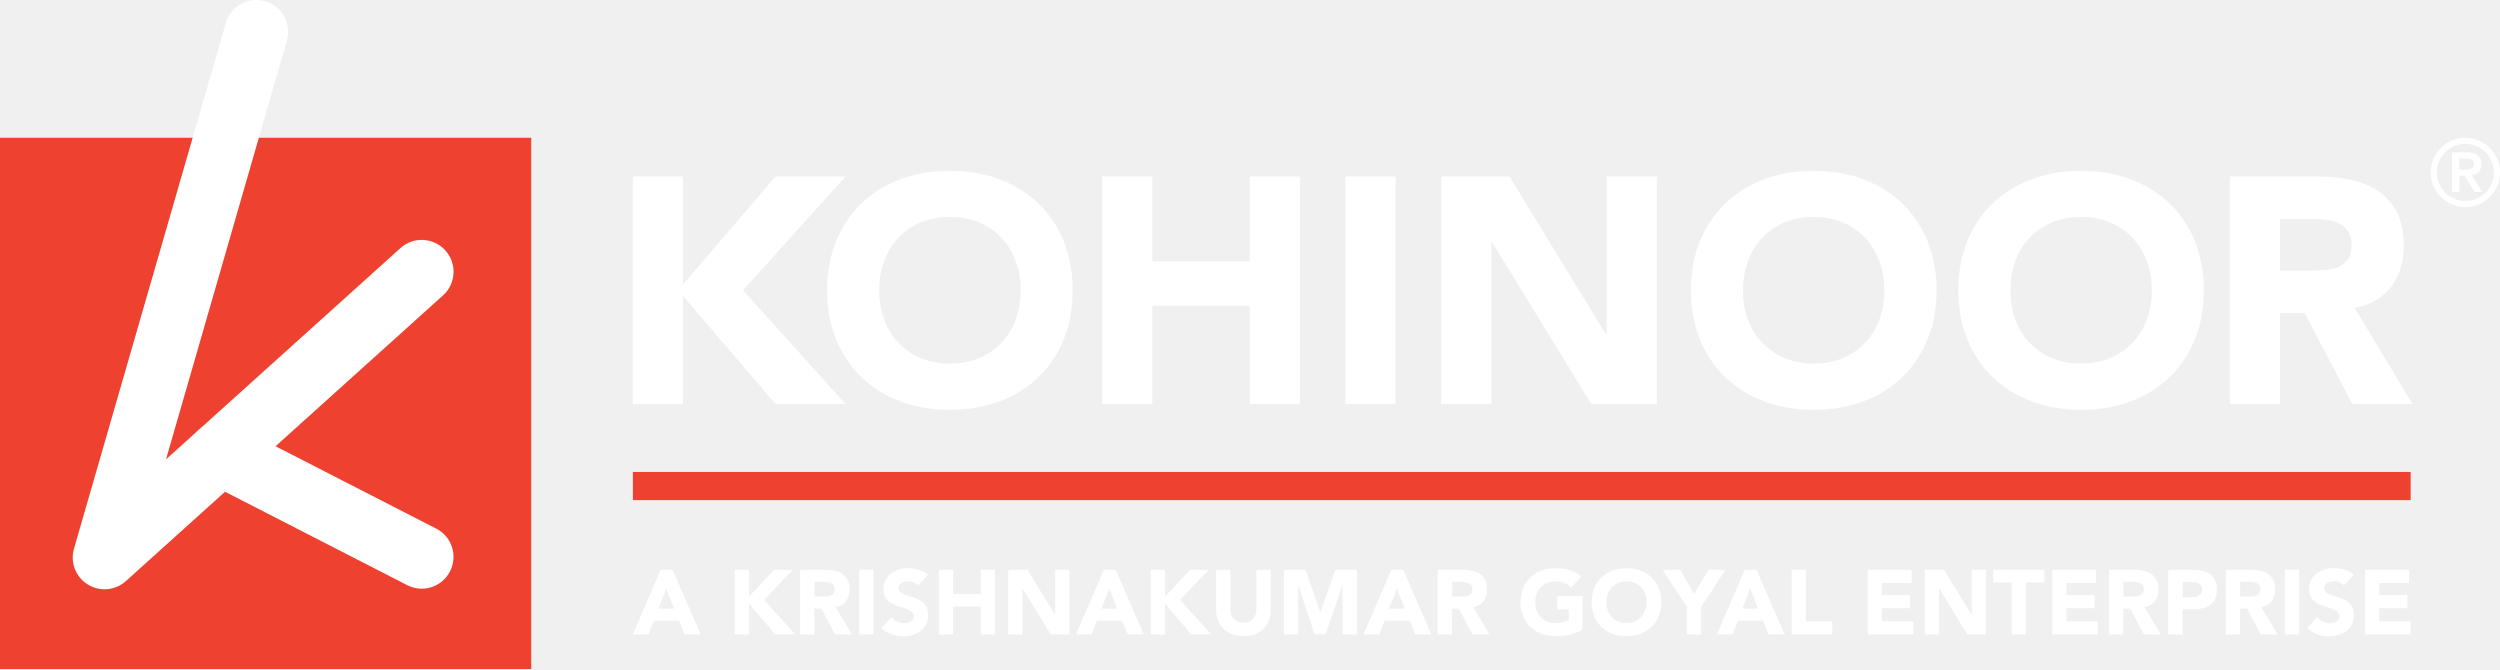
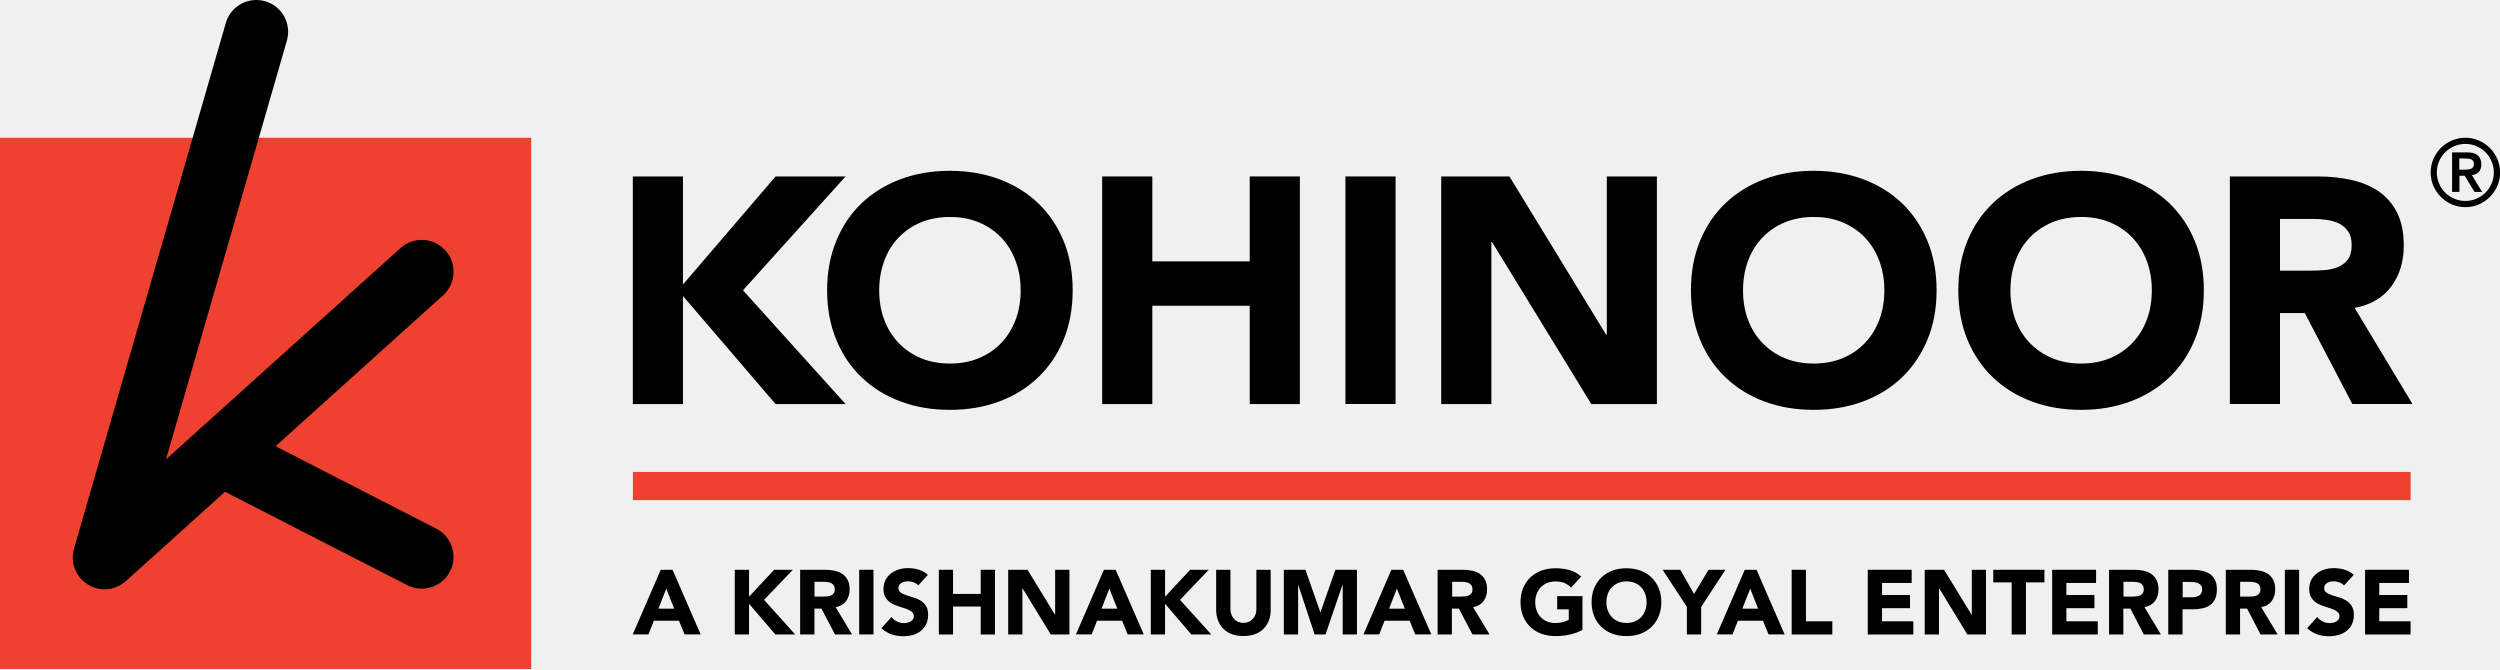
<svg xmlns="http://www.w3.org/2000/svg" id="Layer_2" data-name="Layer 2" viewBox="0 0 345 92.33">
  <defs>
    <style>
      .cls-1 {
-         fill: #fff;
+         fill: #000;
      }

      .cls-2 {
        fill: #ef412f;
      }
    </style>
  </defs>
  <g id="Layer_1-2" data-name="Layer 1">
    <g>
      <rect class="cls-2" y="19.01" width="73.31" height="73.32" />
      <path class="cls-1" d="M28.36,66.48l27.83,14.27c2.16,1.11,4.8.26,5.91-1.9,1.11-2.15.26-4.8-1.9-5.9l-27.83-14.27c-2.16-1.1-4.8-.25-5.91,1.9-1.1,2.16-.25,4.81,1.9,5.91" />
      <path class="cls-1" d="M31.16,3.18L10.21,75.72c-.54,1.88.22,3.89,1.89,4.93,1.66,1.04,3.81.85,5.27-.46l43.77-39.43c1.8-1.62,1.95-4.4.32-6.2-1.62-1.8-4.4-1.95-6.2-.32l-32.35,29.15L39.59,5.61c.67-2.33-.67-4.77-3-5.44-2.33-.67-4.76.67-5.43,3" />
      <rect class="cls-2" x="87.34" y="65.13" width="245.33" height="3.89" />
      <path class="cls-1" d="M114.14,40.06c0-2.51.43-4.79,1.27-6.83.84-2.04,2.01-3.78,3.52-5.21,1.51-1.43,3.3-2.53,5.37-3.3,2.07-.77,4.33-1.15,6.79-1.15s4.71.39,6.78,1.15c2.07.77,3.86,1.87,5.37,3.3,1.51,1.44,2.68,3.17,3.53,5.21.84,2.04,1.26,4.32,1.26,6.83s-.42,4.79-1.26,6.83c-.84,2.04-2.02,3.77-3.53,5.21-1.51,1.44-3.3,2.54-5.37,3.31-2.07.77-4.33,1.15-6.78,1.15s-4.72-.38-6.79-1.15c-2.07-.77-3.86-1.87-5.37-3.31-1.51-1.43-2.68-3.17-3.52-5.21-.84-2.04-1.27-4.32-1.27-6.83M121.33,40.06c0,1.48.23,2.83.69,4.06.46,1.23,1.12,2.29,1.97,3.19.86.9,1.88,1.6,3.08,2.11,1.2.5,2.54.75,4.02.75s2.81-.25,4.01-.75c1.2-.5,2.23-1.2,3.09-2.11.85-.9,1.51-1.97,1.97-3.19.46-1.23.69-2.58.69-4.06s-.23-2.8-.69-4.04c-.46-1.24-1.12-2.31-1.97-3.22-.86-.9-1.89-1.6-3.09-2.11-1.2-.5-2.54-.75-4.01-.75s-2.82.26-4.02.75c-1.2.5-2.22,1.21-3.08,2.11-.86.9-1.52,1.97-1.97,3.22-.46,1.24-.69,2.59-.69,4.04" />
      <polygon class="cls-1" points="152.1 24.35 159.02 24.35 159.02 36.07 172.46 36.07 172.46 24.35 179.38 24.35 179.38 55.76 172.46 55.76 172.46 42.19 159.02 42.19 159.02 55.76 152.1 55.76 152.1 24.35" />
      <rect class="cls-1" x="185.67" y="24.35" width="6.92" height="31.4" />
      <polygon class="cls-1" points="198.89 24.35 208.3 24.35 221.64 46.18 221.74 46.18 221.74 24.35 228.65 24.35 228.65 55.76 219.6 55.76 205.9 33.4 205.81 33.4 205.81 55.76 198.89 55.76 198.89 24.35" />
      <path class="cls-1" d="M233.35,40.06c0-2.51.42-4.79,1.26-6.83.84-2.04,2.02-3.78,3.53-5.21,1.51-1.43,3.29-2.53,5.36-3.3,2.07-.77,4.33-1.15,6.79-1.15s4.72.39,6.79,1.15c2.07.77,3.86,1.87,5.37,3.3,1.5,1.44,2.68,3.17,3.53,5.21.84,2.04,1.27,4.32,1.27,6.83s-.42,4.79-1.27,6.83c-.85,2.04-2.02,3.77-3.53,5.21-1.51,1.44-3.3,2.54-5.37,3.31-2.07.77-4.33,1.15-6.79,1.15s-4.72-.38-6.79-1.15c-2.07-.77-3.85-1.87-5.36-3.31-1.51-1.43-2.69-3.17-3.53-5.21-.84-2.04-1.26-4.32-1.26-6.83M240.54,40.06c0,1.48.22,2.83.68,4.06.46,1.23,1.12,2.29,1.98,3.19.86.9,1.88,1.6,3.08,2.11,1.2.5,2.54.75,4.01.75s2.82-.25,4.01-.75c1.2-.5,2.22-1.2,3.08-2.11.86-.9,1.51-1.97,1.97-3.19.46-1.23.69-2.58.69-4.06s-.23-2.8-.69-4.04c-.46-1.24-1.12-2.31-1.97-3.22-.86-.9-1.88-1.6-3.08-2.11-1.2-.5-2.53-.75-4.01-.75s-2.81.26-4.01.75c-1.2.5-2.22,1.21-3.08,2.11-.86.9-1.52,1.97-1.98,3.22-.46,1.24-.68,2.59-.68,4.04" />
      <path class="cls-1" d="M270.25,40.06c0-2.51.42-4.79,1.26-6.83.84-2.04,2.02-3.78,3.53-5.21,1.51-1.43,3.3-2.53,5.37-3.3,2.07-.77,4.33-1.15,6.78-1.15s4.72.39,6.78,1.15c2.07.77,3.86,1.87,5.37,3.3,1.51,1.44,2.69,3.17,3.53,5.21.84,2.04,1.26,4.32,1.26,6.83s-.42,4.79-1.26,6.83c-.84,2.04-2.02,3.77-3.53,5.21-1.51,1.44-3.3,2.54-5.37,3.31-2.07.77-4.33,1.15-6.78,1.15s-4.71-.38-6.78-1.15c-2.07-.77-3.86-1.87-5.37-3.31-1.51-1.43-2.68-3.17-3.53-5.21-.84-2.04-1.26-4.32-1.26-6.83M277.44,40.06c0,1.48.23,2.83.68,4.06.46,1.23,1.12,2.29,1.97,3.19.86.9,1.89,1.6,3.09,2.11,1.2.5,2.53.75,4.01.75s2.82-.25,4.01-.75c1.2-.5,2.22-1.2,3.08-2.11.86-.9,1.52-1.97,1.98-3.19.46-1.23.69-2.58.69-4.06s-.23-2.8-.69-4.04c-.46-1.24-1.12-2.31-1.98-3.22-.86-.9-1.88-1.6-3.08-2.11-1.2-.5-2.54-.75-4.01-.75s-2.82.26-4.01.75c-1.2.5-2.23,1.21-3.09,2.11-.86.9-1.51,1.97-1.97,3.22-.45,1.24-.68,2.59-.68,4.04" />
      <path class="cls-1" d="M307.73,24.35h12.15c1.6,0,3.11.16,4.55.47,1.43.31,2.69.83,3.77,1.55,1.08.73,1.94,1.7,2.57,2.93.63,1.23.95,2.75.95,4.59,0,2.21-.58,4.1-1.73,5.65-1.15,1.55-2.84,2.54-5.05,2.95l7.98,13.26h-8.3l-6.56-12.55h-3.42v12.55h-6.92v-31.4ZM314.65,37.35h4.08c.62,0,1.28-.02,1.97-.07.7-.05,1.32-.18,1.88-.4.56-.22,1.03-.57,1.4-1.04.37-.47.55-1.14.55-2,0-.8-.16-1.43-.49-1.9-.33-.48-.74-.84-1.24-1.09-.51-.25-1.08-.42-1.73-.51-.65-.09-1.29-.13-1.91-.13h-4.52v7.14Z" />
      <path class="cls-1" d="M91.19,78.63h1.62l3.88,8.92h-2.22l-.77-1.89h-3.47l-.74,1.89h-2.17l3.86-8.92ZM91.95,81.23l-1.09,2.77h2.18l-1.1-2.77Z" />
      <polygon class="cls-1" points="101.4 78.63 103.37 78.63 103.37 82.34 106.83 78.63 109.41 78.63 105.44 82.78 109.74 87.56 107 87.56 103.37 83.32 103.37 87.56 101.4 87.56 101.4 78.63" />
      <path class="cls-1" d="M110.43,78.63h3.45c.45,0,.88.04,1.29.13.41.09.77.23,1.07.44.31.21.55.49.74.84.18.35.27.78.27,1.3,0,.63-.16,1.17-.49,1.61-.33.44-.8.72-1.44.84l2.27,3.77h-2.36l-1.87-3.57h-.97v3.57h-1.97v-8.92ZM112.39,82.33h1.16c.17,0,.36,0,.56-.02.2-.01.38-.05.53-.12.16-.06.29-.16.4-.3.1-.13.16-.32.16-.57,0-.22-.05-.4-.14-.54-.09-.14-.21-.24-.35-.31-.14-.07-.3-.12-.49-.14-.18-.03-.37-.04-.54-.04h-1.28v2.03Z" />
      <rect class="cls-1" x="118.57" y="78.63" width="1.97" height="8.92" />
      <path class="cls-1" d="M126.74,80.81c-.16-.2-.38-.35-.65-.44-.27-.1-.53-.15-.78-.15-.14,0-.29.02-.44.05-.15.03-.3.08-.43.16-.13.07-.24.17-.33.29-.08.12-.13.26-.13.43,0,.27.1.47.3.61.2.15.46.27.76.37.31.1.64.2.99.31.35.1.68.24.99.43.31.19.56.43.76.75.21.31.3.72.3,1.25,0,.49-.09.92-.28,1.3-.19.37-.44.67-.75.92-.31.24-.68.42-1.1.54-.42.12-.86.17-1.32.17-.58,0-1.11-.09-1.61-.26-.5-.18-.96-.46-1.39-.85l1.4-1.54c.2.27.46.48.76.62.3.15.62.22.95.22.16,0,.32-.02.49-.06.16-.04.31-.09.44-.17.13-.08.23-.18.32-.29.08-.12.12-.26.12-.42,0-.27-.1-.48-.31-.64-.21-.16-.46-.29-.77-.4-.31-.11-.65-.22-1.01-.33-.36-.11-.7-.25-1.01-.44-.32-.19-.57-.43-.78-.74-.21-.3-.31-.7-.31-1.2s.09-.9.28-1.26c.19-.36.44-.66.76-.91.31-.24.68-.42,1.09-.55.41-.12.84-.18,1.27-.18.51,0,.99.07,1.46.21.47.14.89.38,1.27.72l-1.35,1.47Z" />
      <polygon class="cls-1" points="129.56 78.63 131.52 78.63 131.52 81.96 135.34 81.96 135.34 78.63 137.31 78.63 137.31 87.56 135.34 87.56 135.34 83.7 131.52 83.7 131.52 87.56 129.56 87.56 129.56 78.63" />
      <polygon class="cls-1" points="139.13 78.63 141.8 78.63 145.59 84.83 145.61 84.83 145.61 78.63 147.58 78.63 147.58 87.56 145.01 87.56 141.12 81.2 141.09 81.2 141.09 87.56 139.13 87.56 139.13 78.63" />
      <path class="cls-1" d="M152.33,78.63h1.63l3.88,8.92h-2.22l-.77-1.89h-3.46l-.74,1.89h-2.17l3.86-8.92ZM153.09,81.23l-1.08,2.77h2.18l-1.1-2.77Z" />
      <polygon class="cls-1" points="158.81 78.63 160.78 78.63 160.78 82.34 164.24 78.63 166.81 78.63 162.84 82.78 167.16 87.56 164.41 87.56 160.78 83.32 160.78 87.56 158.81 87.56 158.81 78.63" />
      <path class="cls-1" d="M175.36,84.11c0,.53-.07,1.02-.24,1.46-.16.45-.4.83-.71,1.16-.32.33-.71.59-1.18.77-.47.18-1.01.27-1.63.27s-1.17-.09-1.64-.27c-.47-.18-.86-.44-1.18-.77-.32-.33-.55-.71-.71-1.16-.16-.45-.24-.93-.24-1.46v-5.48h1.97v5.4c0,.28.04.53.13.77.09.24.21.44.37.61.16.18.35.31.57.41.22.09.46.14.72.14s.5-.05.72-.14c.22-.1.41-.23.57-.41.16-.17.29-.37.38-.61.09-.24.12-.49.12-.77v-5.4h1.97v5.48Z" />
      <polygon class="cls-1" points="177.17 78.63 180.15 78.63 182.2 84.46 182.23 84.46 184.29 78.63 187.26 78.63 187.26 87.56 185.29 87.56 185.29 80.72 185.26 80.72 182.92 87.56 181.42 87.56 179.16 80.72 179.14 80.72 179.14 87.56 177.17 87.56 177.17 78.63" />
      <path class="cls-1" d="M192.01,78.63h1.63l3.88,8.92h-2.22l-.77-1.89h-3.46l-.74,1.89h-2.17l3.85-8.92ZM192.77,81.23l-1.08,2.77h2.18l-1.1-2.77Z" />
      <path class="cls-1" d="M198.41,78.63h3.46c.45,0,.88.04,1.29.13.41.09.76.23,1.07.44.3.21.55.49.72.84.18.35.27.78.27,1.3,0,.63-.16,1.17-.49,1.61-.33.44-.81.72-1.44.84l2.27,3.77h-2.36l-1.87-3.57h-.97v3.57h-1.97v-8.92ZM200.38,82.33h1.16c.18,0,.36,0,.56-.02.2-.01.38-.05.54-.12.16-.06.29-.16.4-.3.11-.13.16-.32.16-.57,0-.22-.04-.4-.14-.54-.09-.14-.21-.24-.35-.31-.15-.07-.31-.12-.49-.14-.19-.03-.36-.04-.54-.04h-1.28v2.03Z" />
      <path class="cls-1" d="M218.39,86.93c-.58.3-1.18.52-1.81.65-.63.14-1.28.2-1.93.2-.7,0-1.34-.11-1.93-.32-.59-.22-1.1-.53-1.53-.94-.43-.41-.76-.9-1-1.48-.24-.58-.36-1.22-.36-1.94s.12-1.36.36-1.94c.24-.58.57-1.07,1-1.48.43-.41.94-.72,1.53-.94.59-.22,1.23-.32,1.93-.32s1.37.08,1.97.26c.6.17,1.13.46,1.58.89l-1.39,1.52c-.27-.28-.57-.49-.91-.64-.33-.14-.76-.21-1.26-.21-.42,0-.8.07-1.14.21-.34.15-.63.34-.88.6-.24.26-.43.56-.56.91-.13.35-.2.73-.2,1.15s.07.81.2,1.15c.13.35.31.65.56.91.25.26.54.46.88.6.34.14.72.21,1.14.21s.8-.05,1.11-.14c.31-.1.56-.2.74-.3v-1.45h-1.6v-1.82h3.49v4.66Z" />
      <path class="cls-1" d="M219.64,83.1c0-.71.12-1.36.36-1.94.24-.57.57-1.07,1-1.48.43-.41.94-.72,1.52-.94.59-.22,1.23-.32,1.93-.32s1.34.11,1.93.32c.59.22,1.1.53,1.52.94.43.41.76.9,1,1.48.24.58.36,1.23.36,1.94s-.12,1.36-.36,1.94c-.24.58-.58,1.07-1,1.48-.43.41-.94.72-1.52.94-.59.22-1.23.32-1.93.32s-1.34-.11-1.93-.32c-.59-.22-1.09-.53-1.52-.94-.43-.41-.77-.9-1-1.48-.24-.58-.36-1.22-.36-1.94M221.68,83.1c0,.42.06.81.2,1.15.13.35.32.65.56.91.24.26.53.46.88.6.34.14.72.21,1.14.21s.8-.07,1.14-.21c.34-.14.63-.34.88-.6.24-.26.43-.56.55-.91.14-.35.2-.73.2-1.15s-.07-.79-.2-1.15c-.13-.35-.32-.66-.55-.91-.24-.26-.54-.45-.88-.6-.34-.14-.72-.21-1.14-.21s-.8.07-1.14.21c-.34.15-.63.34-.88.6-.24.25-.43.56-.56.91-.13.35-.2.74-.2,1.15" />
      <polygon class="cls-1" points="232.79 83.75 229.44 78.63 231.88 78.63 233.78 81.97 235.78 78.63 238.11 78.63 234.76 83.75 234.76 87.56 232.79 87.56 232.79 83.75" />
      <path class="cls-1" d="M240.77,78.63h1.63l3.88,8.92h-2.22l-.77-1.89h-3.46l-.74,1.89h-2.17l3.86-8.92ZM241.53,81.23l-1.09,2.77h2.18l-1.09-2.77Z" />
      <polygon class="cls-1" points="247.25 78.63 249.22 78.63 249.22 85.74 252.86 85.74 252.86 87.56 247.25 87.56 247.25 78.63" />
      <polygon class="cls-1" points="257.75 78.63 263.81 78.63 263.81 80.45 259.72 80.45 259.72 82.11 263.58 82.11 263.58 83.93 259.72 83.93 259.72 85.74 264.04 85.74 264.04 87.56 257.75 87.56 257.75 78.63" />
      <polygon class="cls-1" points="265.61 78.63 268.28 78.63 272.08 84.83 272.11 84.83 272.11 78.63 274.07 78.63 274.07 87.56 271.5 87.56 267.61 81.2 267.58 81.2 267.58 87.56 265.61 87.56 265.61 78.63" />
      <polygon class="cls-1" points="277.61 80.37 275.07 80.37 275.07 78.63 282.13 78.63 282.13 80.37 279.58 80.37 279.58 87.56 277.61 87.56 277.61 80.37" />
      <polygon class="cls-1" points="283.2 78.63 289.26 78.63 289.26 80.45 285.16 80.45 285.16 82.11 289.03 82.11 289.03 83.93 285.16 83.93 285.16 85.74 289.49 85.74 289.49 87.56 283.2 87.56 283.2 78.63" />
      <path class="cls-1" d="M291.06,78.63h3.45c.45,0,.89.04,1.29.13.41.09.76.23,1.07.44.31.21.55.49.73.84.18.35.27.78.27,1.3,0,.63-.16,1.17-.49,1.61-.33.44-.81.72-1.44.84l2.27,3.77h-2.36l-1.86-3.57h-.97v3.57h-1.97v-8.92ZM293.03,82.33h1.16c.18,0,.36,0,.56-.02.2-.01.38-.05.53-.12.16-.06.3-.16.4-.3.1-.13.16-.32.16-.57,0-.22-.05-.4-.14-.54-.1-.14-.21-.24-.35-.31-.14-.07-.31-.12-.49-.14-.18-.03-.37-.04-.54-.04h-1.28v2.03Z" />
      <path class="cls-1" d="M299.23,78.63h3.31c.46,0,.9.04,1.31.13.41.08.77.23,1.08.43.31.2.55.48.73.83.18.35.27.79.27,1.32s-.08.96-.25,1.31c-.17.35-.39.64-.69.85-.29.21-.64.36-1.05.45-.41.09-.84.13-1.31.13h-1.44v3.48h-1.97v-8.92ZM301.2,82.42h1.31c.18,0,.35-.02.51-.05.16-.03.31-.09.44-.17.13-.08.23-.19.32-.33.08-.14.12-.31.12-.52,0-.22-.05-.41-.15-.55-.11-.14-.24-.25-.41-.32-.16-.07-.34-.12-.54-.14-.2-.02-.4-.03-.58-.03h-1.01v2.12Z" />
      <path class="cls-1" d="M307.17,78.63h3.45c.45,0,.89.04,1.29.13.41.09.76.23,1.07.44.3.21.55.49.73.84.18.35.27.78.27,1.3,0,.63-.17,1.17-.49,1.61-.32.44-.8.72-1.44.84l2.27,3.77h-2.36l-1.86-3.57h-.97v3.57h-1.97v-8.92ZM309.14,82.33h1.16c.18,0,.36,0,.56-.02.2-.01.37-.05.53-.12.16-.06.29-.16.39-.3.11-.13.16-.32.16-.57,0-.22-.04-.4-.14-.54-.09-.14-.21-.24-.35-.31-.14-.07-.3-.12-.49-.14-.18-.03-.37-.04-.54-.04h-1.28v2.03Z" />
      <rect class="cls-1" x="315.31" y="78.63" width="1.97" height="8.92" />
      <path class="cls-1" d="M323.48,80.81c-.16-.2-.38-.35-.65-.44-.28-.1-.53-.15-.78-.15-.14,0-.29.02-.44.05-.16.03-.3.08-.43.16-.13.07-.24.17-.33.29-.08.12-.12.26-.12.43,0,.27.1.47.3.61.2.15.45.27.76.37.31.1.64.2.99.31.35.1.68.24.99.43.31.19.56.43.76.75.2.31.3.72.3,1.25,0,.49-.09.92-.28,1.3-.18.37-.43.67-.75.92-.31.24-.68.42-1.1.54-.42.12-.86.17-1.32.17-.58,0-1.12-.09-1.61-.26-.49-.18-.96-.46-1.39-.85l1.4-1.54c.2.27.46.48.77.62.31.15.62.22.95.22.16,0,.32-.02.48-.06.16-.04.31-.09.44-.17.13-.08.23-.18.31-.29.08-.12.12-.26.12-.42,0-.27-.11-.48-.31-.64-.21-.16-.46-.29-.77-.4-.31-.11-.65-.22-1.01-.33-.36-.11-.7-.25-1.01-.44-.31-.19-.57-.43-.77-.74-.2-.3-.31-.7-.31-1.2s.09-.9.28-1.26c.19-.36.45-.66.76-.91.32-.24.68-.42,1.09-.55.41-.12.84-.18,1.28-.18.5,0,.99.07,1.46.21.47.14.9.38,1.27.72l-1.34,1.47Z" />
      <polygon class="cls-1" points="326.38 78.63 332.44 78.63 332.44 80.45 328.34 80.45 328.34 82.11 332.21 82.11 332.21 83.93 328.34 83.93 328.34 85.74 332.66 85.74 332.66 87.56 326.38 87.56 326.38 78.63" />
      <polygon class="cls-1" points="102.53 40.06 116.69 24.35 107.03 24.35 94.25 39.26 94.25 37.4 94.25 24.35 87.33 24.35 87.33 55.76 94.25 55.76 94.25 42.72 94.25 40.85 107.03 55.76 116.69 55.76 102.53 40.06 102.53 40.06" />
      <path class="cls-1" d="M335.43,23.8c0-.66.13-1.28.38-1.86.25-.58.6-1.09,1.03-1.52.43-.43.94-.78,1.52-1.03.58-.25,1.2-.38,1.86-.38s1.28.13,1.86.38c.58.25,1.09.6,1.52,1.03.43.43.78.94,1.03,1.52.25.58.38,1.2.38,1.86s-.12,1.28-.38,1.86c-.25.58-.6,1.08-1.03,1.52-.43.43-.94.78-1.52,1.03-.58.25-1.2.38-1.86.38s-1.28-.13-1.86-.38c-.58-.25-1.08-.6-1.52-1.03-.43-.44-.78-.94-1.03-1.52-.25-.58-.38-1.2-.38-1.86M336.28,23.8c0,.54.11,1.05.31,1.53.2.48.48.89.84,1.25.36.36.77.64,1.26.84.48.21.99.31,1.53.31s1.05-.1,1.53-.31c.48-.21.9-.48,1.25-.84.36-.36.64-.77.84-1.25.21-.48.31-.99.31-1.53s-.1-1.05-.31-1.53c-.21-.48-.48-.9-.84-1.26-.35-.35-.77-.63-1.25-.84-.48-.2-.99-.31-1.53-.31s-1.05.11-1.53.31c-.48.21-.9.49-1.26.84-.35.36-.64.77-.84,1.26-.21.48-.31.99-.31,1.53M338.38,21.03h2.11c.66,0,1.15.14,1.46.42.31.28.47.69.47,1.22,0,.48-.12.84-.37,1.08-.25.24-.55.38-.93.42l1.42,2.32h-1.05l-1.36-2.24h-.73v2.24h-1.01v-5.47ZM339.38,23.41h.73c.15,0,.31-.01.46-.02.15-.01.29-.05.42-.1.12-.05.22-.13.3-.23.07-.11.11-.25.11-.43s-.04-.32-.11-.42c-.08-.1-.18-.18-.3-.23-.13-.05-.27-.08-.42-.09-.16-.01-.31-.02-.46-.02h-.73v1.53Z" />
    </g>
  </g>
</svg>
